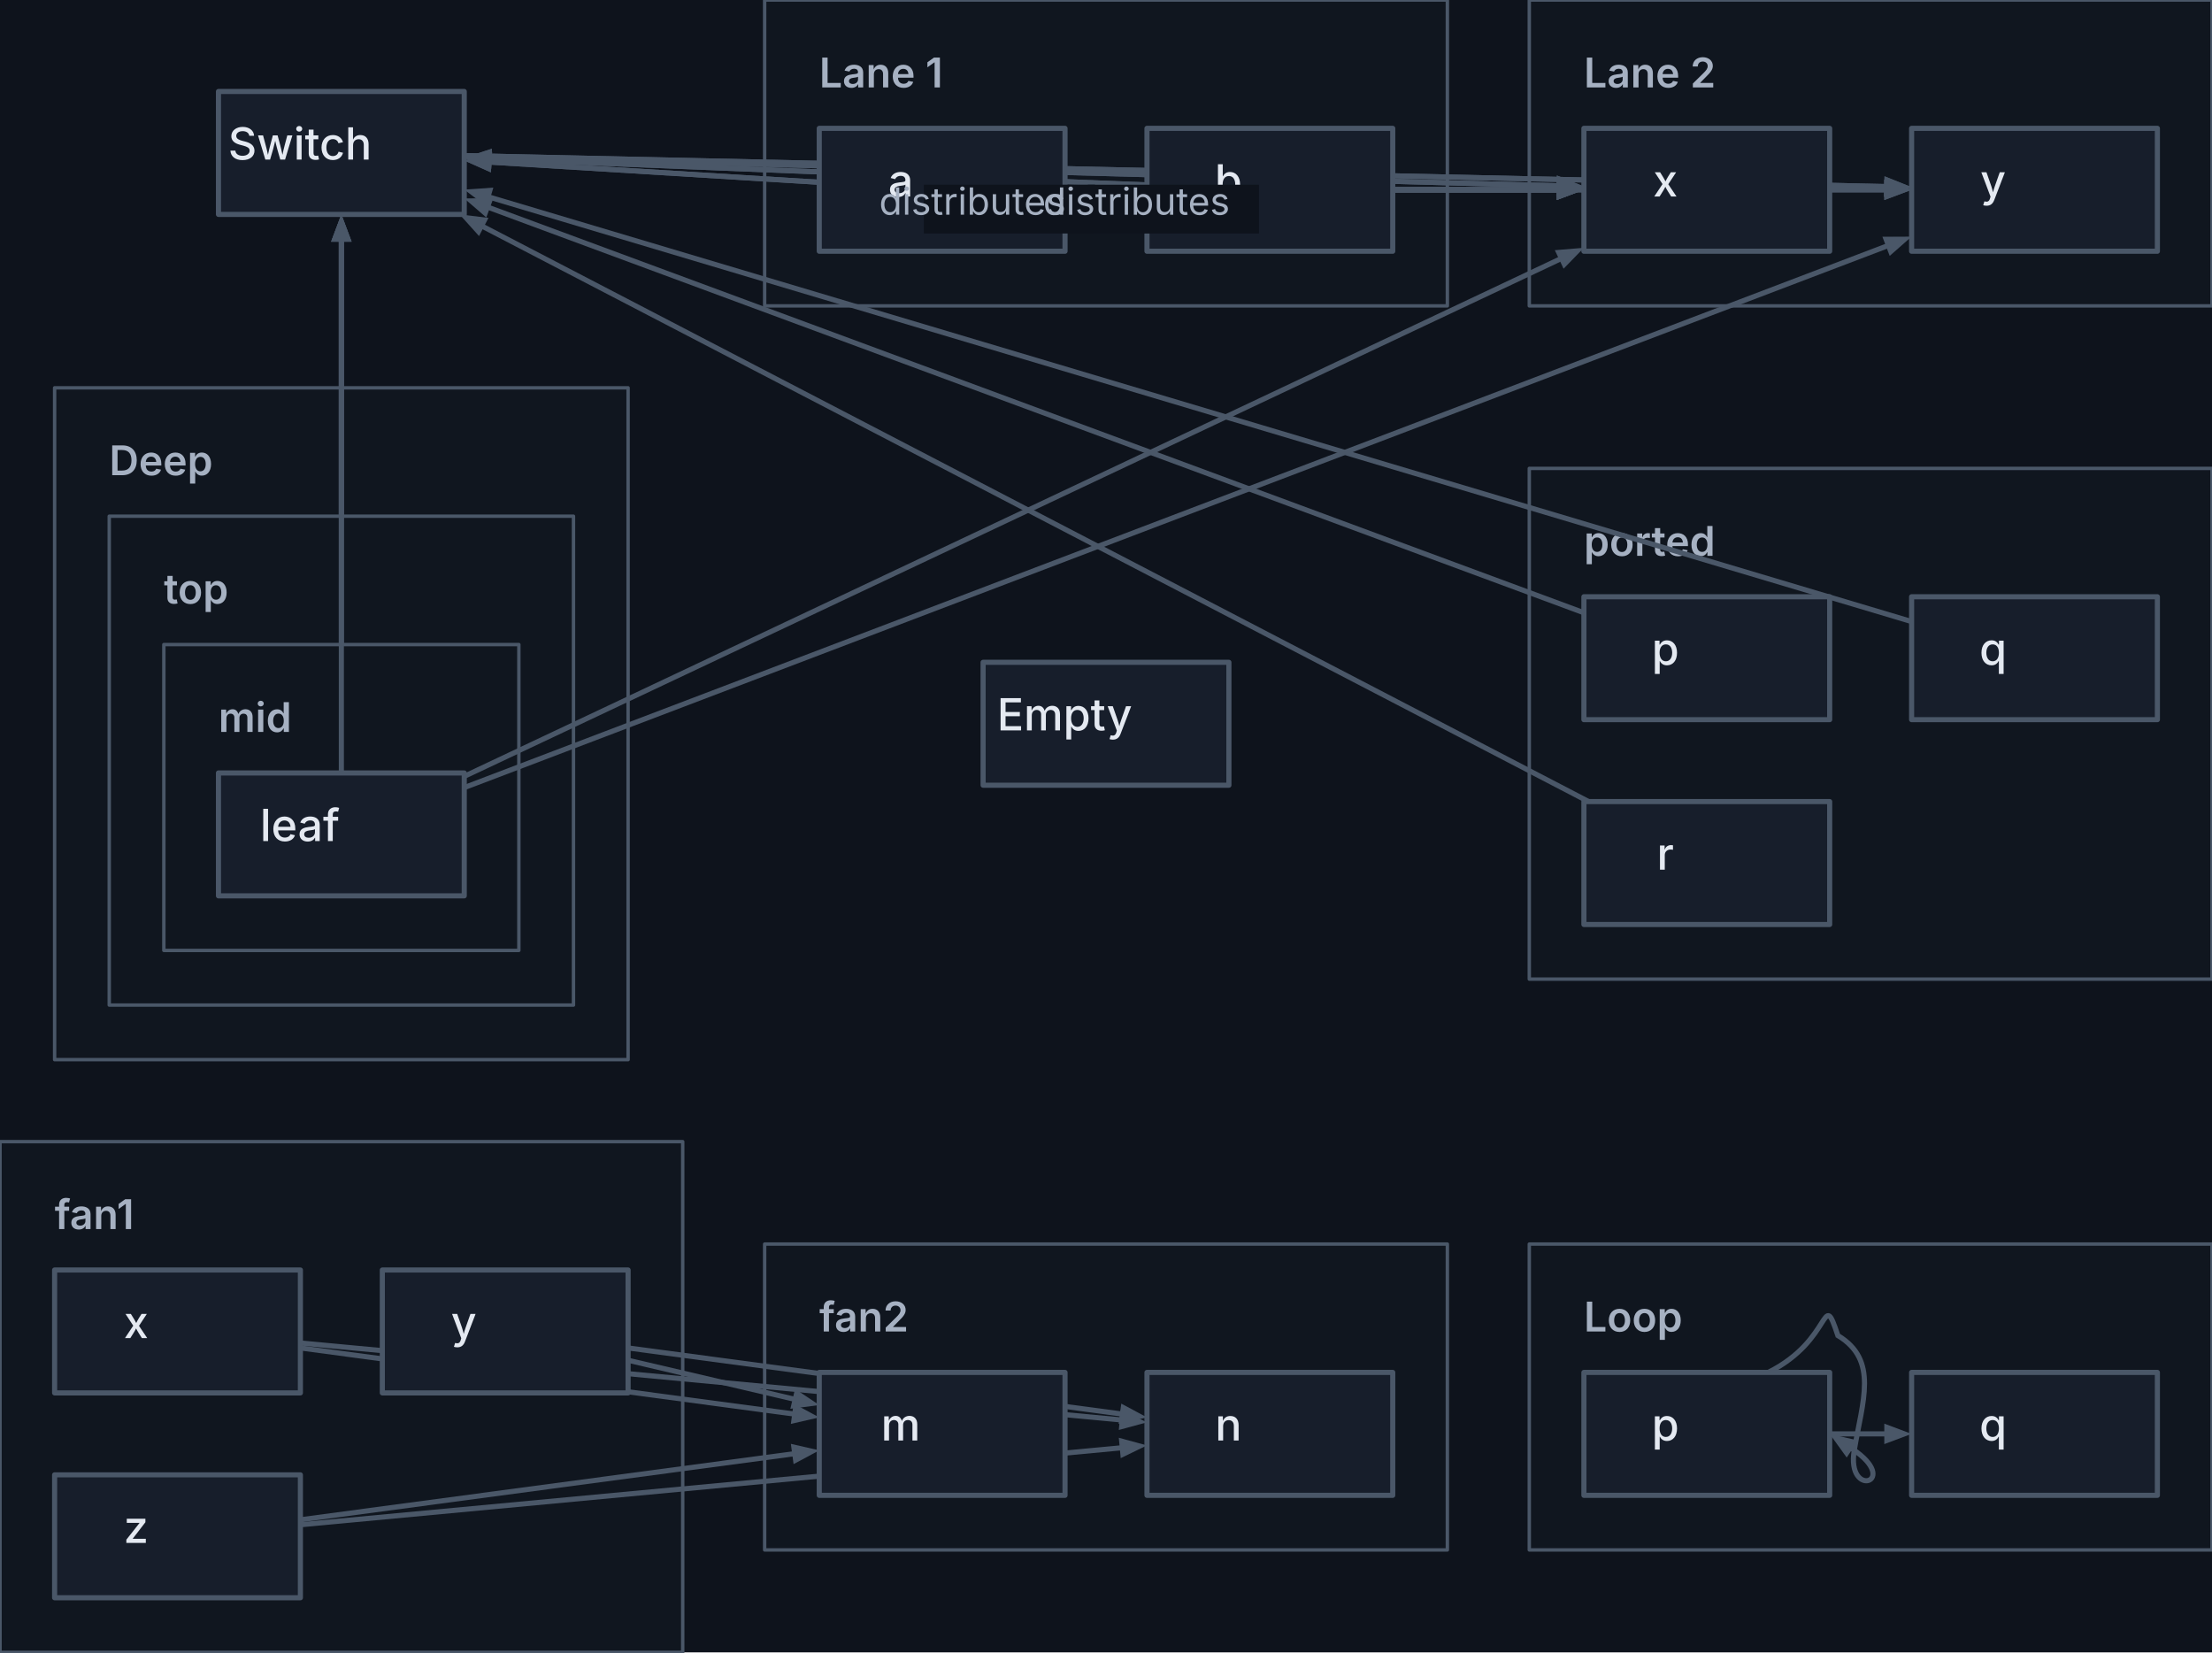
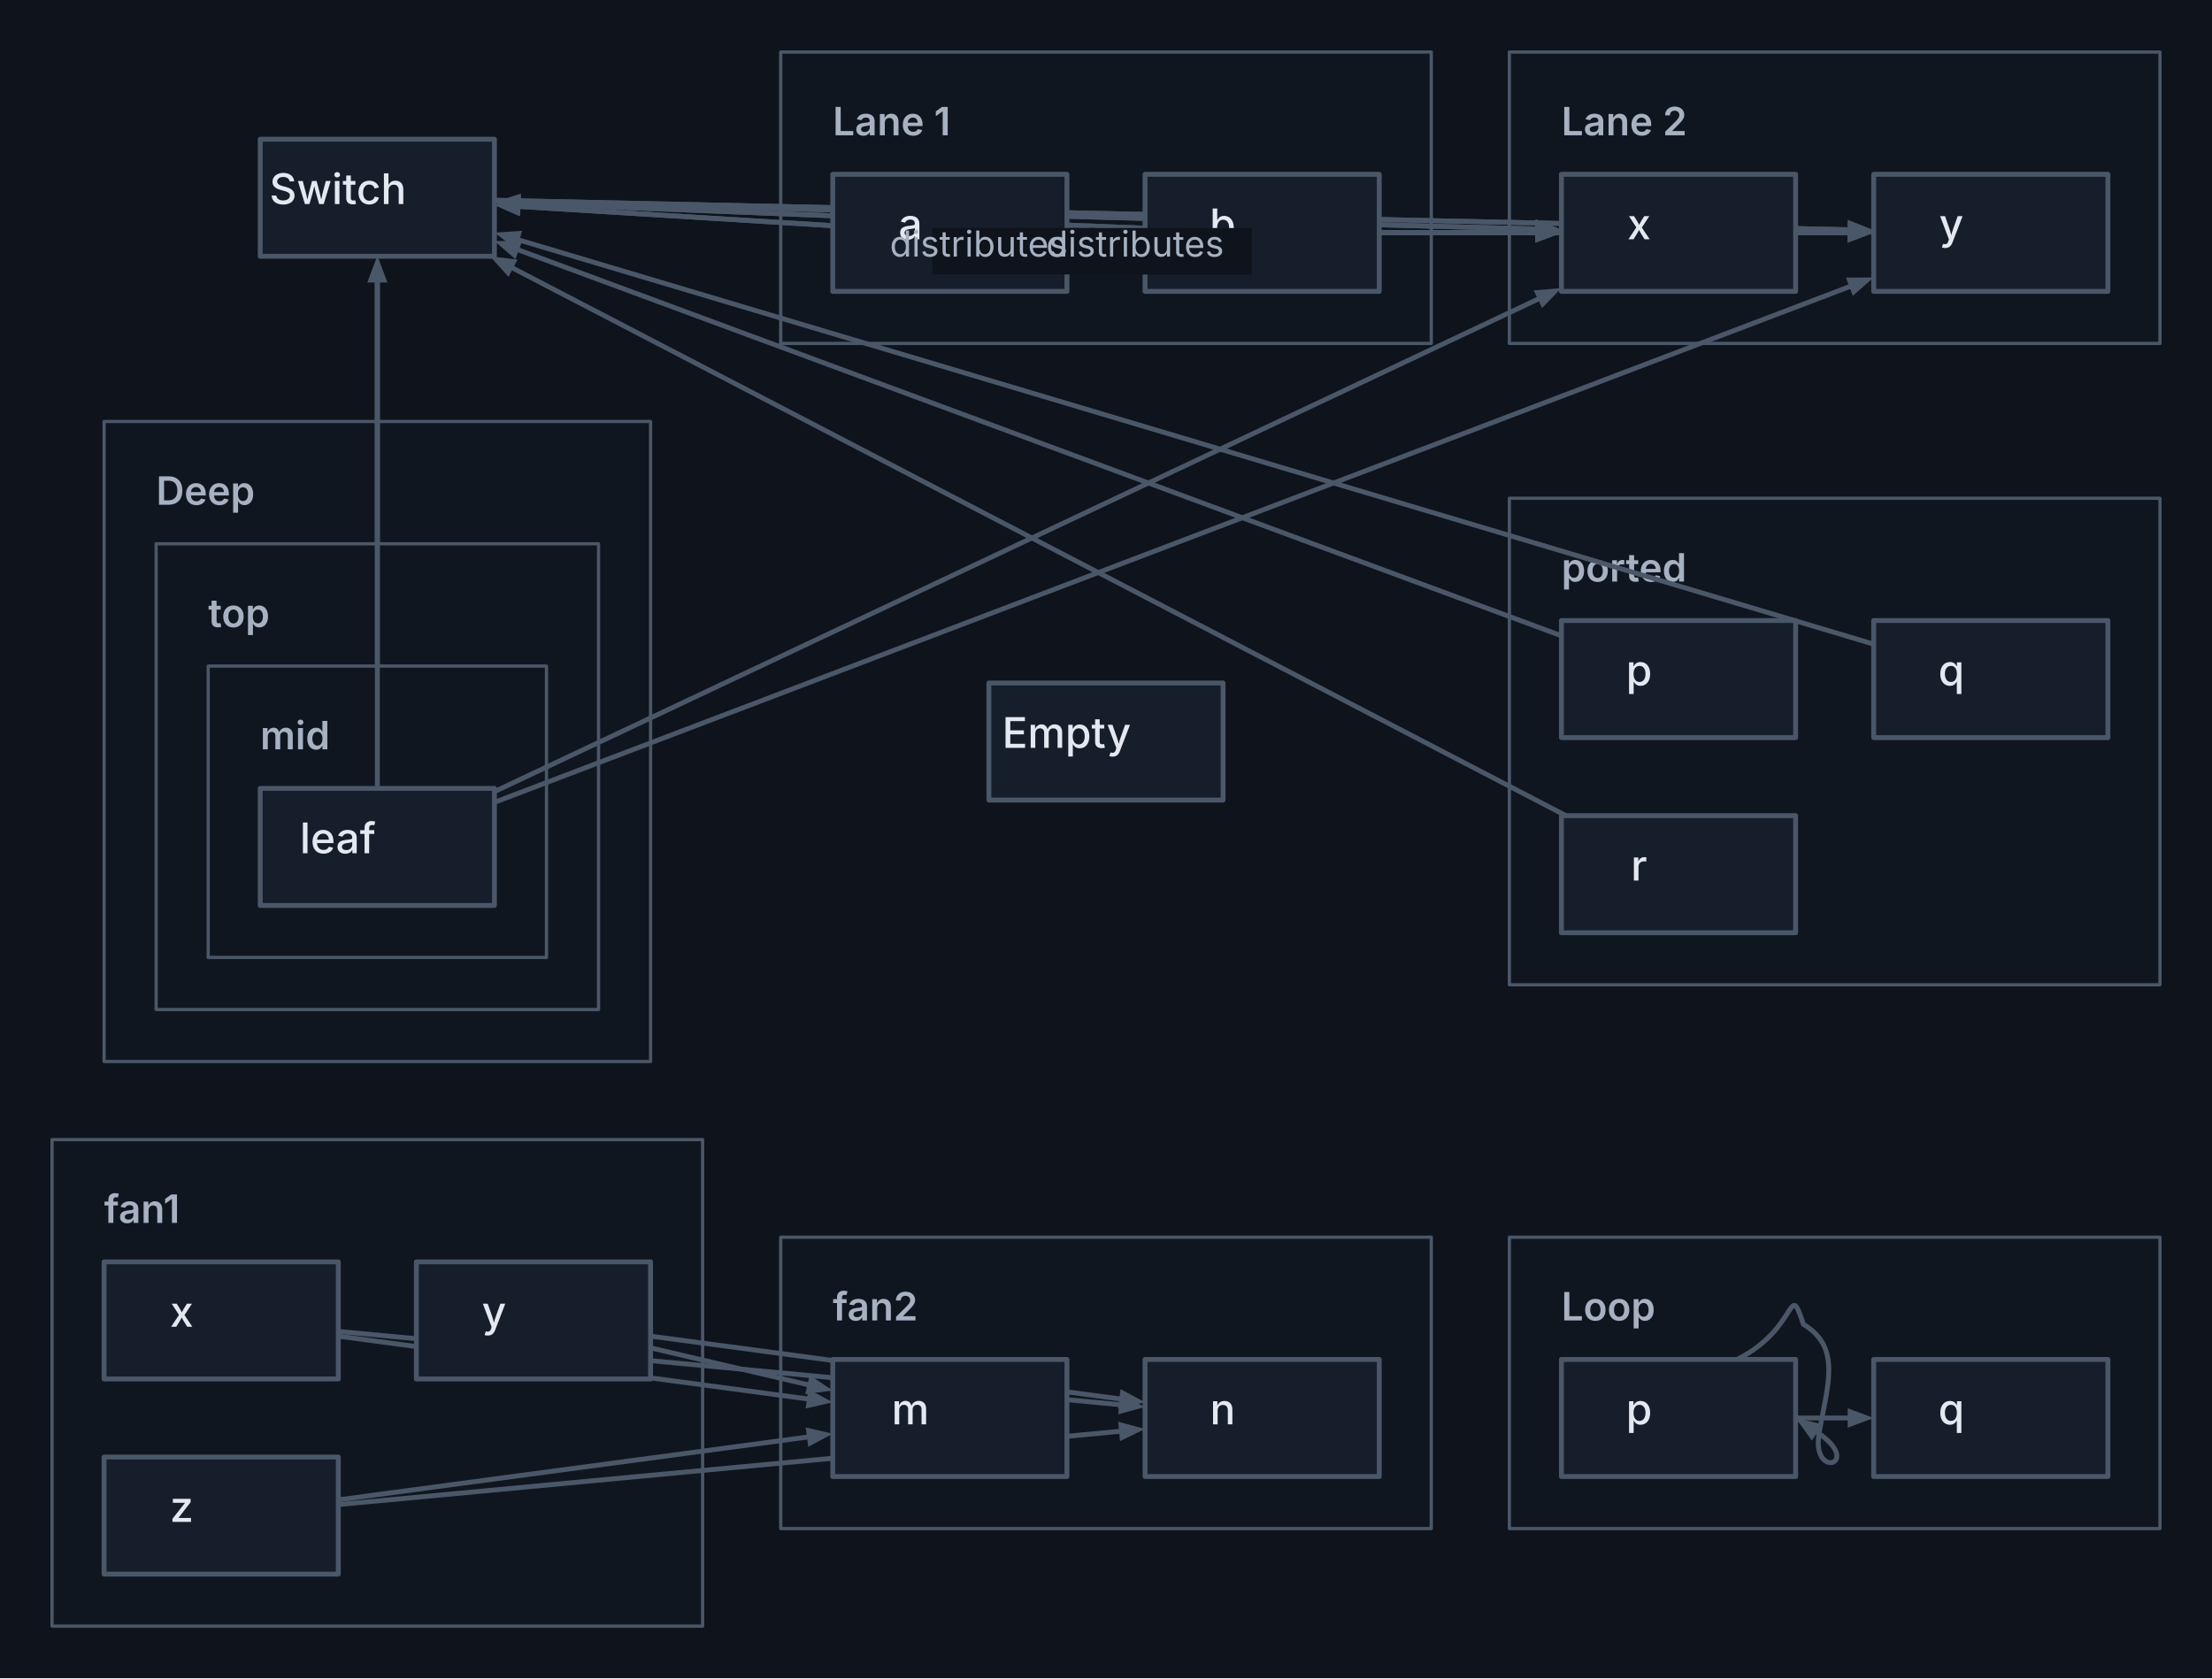
- <svg xmlns="http://www.w3.org/2000/svg" class="sgl" data-sgl="1.0" width="648" height="484" viewBox="0 0 648 484" role="img" aria-labelledby="sgl-t sgl-d">
+ <svg xmlns="http://www.w3.org/2000/svg" class="sgl" data-sgl="1.0" width="680" height="516" viewBox="0 0 680 516" role="img" aria-labelledby="sgl-t sgl-d">
  <style>.canvas{fill:#0E131C}
.c-shape,.n-shape{stroke-linejoin:round}
.e-path{fill:none;stroke-linecap:round}
.el-plate{stroke:none}
.n-port{stroke:none}
text{white-space:pre}
.g-8ab423a0{stroke-width:1.5px}
.g-93de2877{font-family:Inter, system-ui, -apple-system, 'Segoe UI', Roboto, sans-serif;font-size:12px;font-weight:600}
.g-b5aa7f71{stroke-width:1px}
.g-c4cad93e{font-family:Inter, system-ui, -apple-system, 'Segoe UI', Roboto, sans-serif;font-size:13px;font-weight:500}
.g-d7aeceec{font-family:Inter, system-ui, -apple-system, 'Segoe UI', Roboto, sans-serif;font-size:11px;font-weight:400}
.p-82c7018c3b8261a5{fill:#0E131C}
.s-07b2122305ab71d8{fill:#10161F;stroke:#4A5768}
.s-82c7018c3b8261a5{stroke:#4A5768}
.s-e3619467c1bd3034{fill:#171E2B;stroke:#4A5768}
.t-00160cd658b988ec{fill:#E4E9F1}
.t-2dc0a9feee718a82{fill:#A6B1C2}
.t-5864736e8f967195{fill:#A6B1C2}</style>
  <defs>
    <marker id="m-triangle-39720bfe" markerUnits="userSpaceOnUse" markerWidth="8" markerHeight="6" refX="0" refY="3" orient="auto">
      <path d="M0 0L8 3L0 6Z" fill="#4A5768" />
    </marker>
  </defs>
-   <rect class="canvas" x="0" y="0" width="648" height="484" aria-hidden="true" />
+   <rect class="canvas" x="0" y="0" width="680" height="516" aria-hidden="true" />
  <g class="L-containers">
    <g id="n-lane1" class="c" role="group" aria-label="Lane 1">
-       <path class="c-shape g-b5aa7f71 s-07b2122305ab71d8" d="M 224 0 h 200 v 89.594 h -200 Z" />
-       <text class="c-title g-93de2877 t-5864736e8f967195" x="240" y="25.6" text-anchor="start" xml:space="preserve" aria-hidden="true">
-         <tspan x="240" dy="0">Lane 1</tspan>
+       <path class="c-shape g-b5aa7f71 s-07b2122305ab71d8" d="M 240 16 h 200 v 89.594 h -200 Z" />
+       <text class="c-title g-93de2877 t-5864736e8f967195" x="256" y="41.6" text-anchor="start" xml:space="preserve" aria-hidden="true">
+         <tspan x="256" dy="0">Lane 1</tspan>
      </text>
    </g>
    <g id="n-lane2" class="c" role="group" aria-label="Lane 2">
-       <path class="c-shape g-b5aa7f71 s-07b2122305ab71d8" d="M 448 0 h 200 v 89.594 h -200 Z" />
-       <text class="c-title g-93de2877 t-5864736e8f967195" x="464" y="25.6" text-anchor="start" xml:space="preserve" aria-hidden="true">
-         <tspan x="464" dy="0">Lane 2</tspan>
+       <path class="c-shape g-b5aa7f71 s-07b2122305ab71d8" d="M 464 16 h 200 v 89.594 h -200 Z" />
+       <text class="c-title g-93de2877 t-5864736e8f967195" x="480" y="41.6" text-anchor="start" xml:space="preserve" aria-hidden="true">
+         <tspan x="480" dy="0">Lane 2</tspan>
      </text>
    </g>
    <g id="n-deep" class="c" role="group" aria-label="Deep">
-       <path class="c-shape g-b5aa7f71 s-07b2122305ab71d8" d="M 16 113.594 h 168 v 196.797 h -168 Z" />
-       <text class="c-title g-93de2877 t-5864736e8f967195" x="32" y="139.194" text-anchor="start" xml:space="preserve" aria-hidden="true">
-         <tspan x="32" dy="0">Deep</tspan>
+       <path class="c-shape g-b5aa7f71 s-07b2122305ab71d8" d="M 32 129.594 h 168 v 196.797 h -168 Z" />
+       <text class="c-title g-93de2877 t-5864736e8f967195" x="48" y="155.194" text-anchor="start" xml:space="preserve" aria-hidden="true">
+         <tspan x="48" dy="0">Deep</tspan>
      </text>
    </g>
    <g id="n-deep.top" class="c" role="group" aria-label="top">
-       <path class="c-shape g-b5aa7f71 s-07b2122305ab71d8" d="M 32 151.203 h 136 v 143.203 h -136 Z" />
-       <text class="c-title g-93de2877 t-5864736e8f967195" x="48" y="176.803" text-anchor="start" xml:space="preserve" aria-hidden="true">
-         <tspan x="48" dy="0">top</tspan>
+       <path class="c-shape g-b5aa7f71 s-07b2122305ab71d8" d="M 48 167.203 h 136 v 143.203 h -136 Z" />
+       <text class="c-title g-93de2877 t-5864736e8f967195" x="64" y="192.803" text-anchor="start" xml:space="preserve" aria-hidden="true">
+         <tspan x="64" dy="0">top</tspan>
      </text>
    </g>
    <g id="n-deep.top.mid" class="c" role="group" aria-label="mid">
-       <path class="c-shape g-b5aa7f71 s-07b2122305ab71d8" d="M 48 188.797 h 104 v 89.594 h -104 Z" />
-       <text class="c-title g-93de2877 t-5864736e8f967195" x="64" y="214.397" text-anchor="start" xml:space="preserve" aria-hidden="true">
-         <tspan x="64" dy="0">mid</tspan>
+       <path class="c-shape g-b5aa7f71 s-07b2122305ab71d8" d="M 64 204.797 h 104 v 89.594 h -104 Z" />
+       <text class="c-title g-93de2877 t-5864736e8f967195" x="80" y="230.397" text-anchor="start" xml:space="preserve" aria-hidden="true">
+         <tspan x="80" dy="0">mid</tspan>
      </text>
    </g>
    <g id="n-ported" class="c" role="group" aria-label="ported">
-       <path class="c-shape g-b5aa7f71 s-07b2122305ab71d8" d="M 448 137.203 h 200 v 149.594 h -200 Z" />
-       <text class="c-title g-93de2877 t-5864736e8f967195" x="464" y="162.803" text-anchor="start" xml:space="preserve" aria-hidden="true">
-         <tspan x="464" dy="0">ported</tspan>
+       <path class="c-shape g-b5aa7f71 s-07b2122305ab71d8" d="M 464 153.203 h 200 v 149.594 h -200 Z" />
+       <text class="c-title g-93de2877 t-5864736e8f967195" x="480" y="178.803" text-anchor="start" xml:space="preserve" aria-hidden="true">
+         <tspan x="480" dy="0">ported</tspan>
      </text>
    </g>
    <g id="n-fan1" class="c" role="group" aria-label="fan1">
-       <path class="c-shape g-b5aa7f71 s-07b2122305ab71d8" d="M 0 334.406 h 200 v 149.594 h -200 Z" />
-       <text class="c-title g-93de2877 t-5864736e8f967195" x="16" y="360.006" text-anchor="start" xml:space="preserve" aria-hidden="true">
-         <tspan x="16" dy="0">fan1</tspan>
+       <path class="c-shape g-b5aa7f71 s-07b2122305ab71d8" d="M 16 350.406 h 200 v 149.594 h -200 Z" />
+       <text class="c-title g-93de2877 t-5864736e8f967195" x="32" y="376.006" text-anchor="start" xml:space="preserve" aria-hidden="true">
+         <tspan x="32" dy="0">fan1</tspan>
      </text>
    </g>
    <g id="n-fan2" class="c" role="group" aria-label="fan2">
-       <path class="c-shape g-b5aa7f71 s-07b2122305ab71d8" d="M 224 364.406 h 200 v 89.594 h -200 Z" />
-       <text class="c-title g-93de2877 t-5864736e8f967195" x="240" y="390.006" text-anchor="start" xml:space="preserve" aria-hidden="true">
-         <tspan x="240" dy="0">fan2</tspan>
+       <path class="c-shape g-b5aa7f71 s-07b2122305ab71d8" d="M 240 380.406 h 200 v 89.594 h -200 Z" />
+       <text class="c-title g-93de2877 t-5864736e8f967195" x="256" y="406.006" text-anchor="start" xml:space="preserve" aria-hidden="true">
+         <tspan x="256" dy="0">fan2</tspan>
      </text>
    </g>
    <g id="n-loop" class="c" role="group" aria-label="Loop">
-       <path class="c-shape g-b5aa7f71 s-07b2122305ab71d8" d="M 448 364.406 h 200 v 89.594 h -200 Z" />
-       <text class="c-title g-93de2877 t-5864736e8f967195" x="464" y="390.006" text-anchor="start" xml:space="preserve" aria-hidden="true">
-         <tspan x="464" dy="0">Loop</tspan>
+       <path class="c-shape g-b5aa7f71 s-07b2122305ab71d8" d="M 464 380.406 h 200 v 89.594 h -200 Z" />
+       <text class="c-title g-93de2877 t-5864736e8f967195" x="480" y="406.006" text-anchor="start" xml:space="preserve" aria-hidden="true">
+         <tspan x="480" dy="0">Loop</tspan>
      </text>
    </g>
  </g>
  <g class="L-edges">
    <g id="e-ff900463d968ca37" class="e" role="graphics-symbol" aria-label="lane1.a to switch">
-       <path class="e-path g-8ab423a0 s-82c7018c3b8261a5" d="M240 53.391L143.984 47.5" marker-end="url(#m-triangle-39720bfe)" />
+       <path class="e-path g-8ab423a0 s-82c7018c3b8261a5" d="M256 69.391L159.984 63.5" marker-end="url(#m-triangle-39720bfe)" />
    </g>
    <g id="e-d3358a2d16b3995c" class="e" role="graphics-symbol" aria-label="lane1.b to switch">
-       <path class="e-path g-8ab423a0 s-82c7018c3b8261a5" d="M336 54.172L144 46.547" marker-end="url(#m-triangle-39720bfe)" />
+       <path class="e-path g-8ab423a0 s-82c7018c3b8261a5" d="M352 70.172L160 62.547" marker-end="url(#m-triangle-39720bfe)" />
    </g>
    <g id="e-b5efc0f08f87e759" class="e" role="graphics-symbol" aria-label="switch to lane2.x: distributes">
-       <path class="e-path g-8ab423a0 s-82c7018c3b8261a5" d="M136 45.766L456 54.406" marker-end="url(#m-triangle-39720bfe)" />
+       <path class="e-path g-8ab423a0 s-82c7018c3b8261a5" d="M152 61.766L472 70.406" marker-end="url(#m-triangle-39720bfe)" />
    </g>
    <g id="e-5fba0ae8f4476ca8" class="e" role="graphics-symbol" aria-label="switch to lane2.y: distributes">
-       <path class="e-path g-8ab423a0 s-82c7018c3b8261a5" d="M136 45.578L552 54.641" marker-end="url(#m-triangle-39720bfe)" />
+       <path class="e-path g-8ab423a0 s-82c7018c3b8261a5" d="M152 61.578L568 70.641" marker-end="url(#m-triangle-39720bfe)" />
    </g>
    <g id="e-d7b74e4b5cf0aaec" class="e" role="graphics-symbol" aria-label="deep.top to switch">
-       <path class="e-path g-8ab423a0 s-82c7018c3b8261a5" d="M100 151.203L100 70.797" marker-end="url(#m-triangle-39720bfe)" />
+       <path class="e-path g-8ab423a0 s-82c7018c3b8261a5" d="M116 167.203L116 86.797" marker-end="url(#m-triangle-39720bfe)" />
    </g>
    <g id="e-2b9f2c1f6112c220" class="e" role="graphics-symbol" aria-label="deep.top.mid to switch">
-       <path class="e-path g-8ab423a0 s-82c7018c3b8261a5" d="M100 188.797L100 70.797" marker-end="url(#m-triangle-39720bfe)" />
+       <path class="e-path g-8ab423a0 s-82c7018c3b8261a5" d="M116 204.797L116 86.797" marker-end="url(#m-triangle-39720bfe)" />
    </g>
    <g id="e-765c54cc60f40bda" class="e" role="graphics-symbol" aria-label="deep.top.mid.leaf to switch">
-       <path class="e-path g-8ab423a0 s-82c7018c3b8261a5" d="M100 226.406L100 70.797" marker-end="url(#m-triangle-39720bfe)" />
+       <path class="e-path g-8ab423a0 s-82c7018c3b8261a5" d="M116 242.406L116 86.797" marker-end="url(#m-triangle-39720bfe)" />
    </g>
    <g id="e-a9604a5f6c3e982b" class="e" role="graphics-symbol" aria-label="lane1.a to lane2.x">
-       <path class="e-path g-8ab423a0 s-82c7018c3b8261a5" d="M312 55.594L456 55.594" marker-end="url(#m-triangle-39720bfe)" />
+       <path class="e-path g-8ab423a0 s-82c7018c3b8261a5" d="M328 71.594L472 71.594" marker-end="url(#m-triangle-39720bfe)" />
    </g>
    <g id="e-28cb545696fd993a" class="e" role="graphics-symbol" aria-label="lane1.a to lane2.y">
-       <path class="e-path g-8ab423a0 s-82c7018c3b8261a5" d="M312 55.594L552 55.594" marker-end="url(#m-triangle-39720bfe)" />
+       <path class="e-path g-8ab423a0 s-82c7018c3b8261a5" d="M328 71.594L568 71.594" marker-end="url(#m-triangle-39720bfe)" />
    </g>
    <g id="e-4f6516d10b3c496e" class="e" role="graphics-symbol" aria-label="lane1.b to lane2.x">
-       <path class="e-path g-8ab423a0 s-82c7018c3b8261a5" d="M408 55.594L456 55.594" marker-end="url(#m-triangle-39720bfe)" />
+       <path class="e-path g-8ab423a0 s-82c7018c3b8261a5" d="M424 71.594L472 71.594" marker-end="url(#m-triangle-39720bfe)" />
    </g>
    <g id="e-d0d38cd9e136129f" class="e" role="graphics-symbol" aria-label="lane1.b to lane2.y">
-       <path class="e-path g-8ab423a0 s-82c7018c3b8261a5" d="M408 55.594L552 55.594" marker-end="url(#m-triangle-39720bfe)" />
+       <path class="e-path g-8ab423a0 s-82c7018c3b8261a5" d="M424 71.594L568 71.594" marker-end="url(#m-triangle-39720bfe)" />
    </g>
    <g id="e-6269016d693faabd" class="e" role="graphics-symbol" aria-label="ported.p to switch">
-       <path class="e-path g-8ab423a0 s-82c7018c3b8261a5" d="M464 179.484L143.5 60.891" marker-end="url(#m-triangle-39720bfe)" />
+       <path class="e-path g-8ab423a0 s-82c7018c3b8261a5" d="M480 195.484L159.5 76.891" marker-end="url(#m-triangle-39720bfe)" />
    </g>
    <g id="e-5eed803bce1204d2" class="e" role="graphics-symbol" aria-label="ported.q to switch">
-       <path class="e-path g-8ab423a0 s-82c7018c3b8261a5" d="M560 182.063L143.672 57.828" marker-end="url(#m-triangle-39720bfe)" />
+       <path class="e-path g-8ab423a0 s-82c7018c3b8261a5" d="M576 198.063L159.672 73.828" marker-end="url(#m-triangle-39720bfe)" />
    </g>
    <g id="e-43a5a8c7b1979b1b" class="e" role="graphics-symbol" aria-label="ported.r to switch">
-       <path class="e-path g-8ab423a0 s-82c7018c3b8261a5" d="M465.391 234.797L141.719 66.484" marker-end="url(#m-triangle-39720bfe)" />
+       <path class="e-path g-8ab423a0 s-82c7018c3b8261a5" d="M481.391 250.797L157.719 82.484" marker-end="url(#m-triangle-39720bfe)" />
    </g>
    <g id="e-ccce3ce86d957f9b" class="e" role="graphics-symbol" aria-label="fan1.x to fan2.m">
-       <path class="e-path g-8ab423a0 s-82c7018c3b8261a5" d="M88 394.828L232.078 414.109" marker-end="url(#m-triangle-39720bfe)" />
+       <path class="e-path g-8ab423a0 s-82c7018c3b8261a5" d="M104 410.828L248.078 430.109" marker-end="url(#m-triangle-39720bfe)" />
    </g>
    <g id="e-4e3c32f1438e6f4c" class="e" role="graphics-symbol" aria-label="fan1.x to fan2.n">
-       <path class="e-path g-8ab423a0 s-82c7018c3b8261a5" d="M88 393.375L328.031 415.875" marker-end="url(#m-triangle-39720bfe)" />
+       <path class="e-path g-8ab423a0 s-82c7018c3b8261a5" d="M104 409.375L344.031 431.875" marker-end="url(#m-triangle-39720bfe)" />
    </g>
    <g id="e-433bce2ccc1f582c" class="e" role="graphics-symbol" aria-label="fan1.y to fan2.m">
-       <path class="e-path g-8ab423a0 s-82c7018c3b8261a5" d="M184 398.438L232.219 409.734" marker-end="url(#m-triangle-39720bfe)" />
+       <path class="e-path g-8ab423a0 s-82c7018c3b8261a5" d="M200 414.438L248.219 425.734" marker-end="url(#m-triangle-39720bfe)" />
    </g>
    <g id="e-c1cd5823f6258efb" class="e" role="graphics-symbol" aria-label="fan1.y to fan2.n">
-       <path class="e-path g-8ab423a0 s-82c7018c3b8261a5" d="M184 394.828L328.078 414.109" marker-end="url(#m-triangle-39720bfe)" />
+       <path class="e-path g-8ab423a0 s-82c7018c3b8261a5" d="M200 410.828L344.078 430.109" marker-end="url(#m-triangle-39720bfe)" />
    </g>
    <g id="e-bcdf7fa82d2e5eb5" class="e" role="graphics-symbol" aria-label="fan1.z to fan2.m">
-       <path class="e-path g-8ab423a0 s-82c7018c3b8261a5" d="M88 445.172L232.078 425.891" marker-end="url(#m-triangle-39720bfe)" />
+       <path class="e-path g-8ab423a0 s-82c7018c3b8261a5" d="M104 461.172L248.078 441.891" marker-end="url(#m-triangle-39720bfe)" />
    </g>
    <g id="e-62f33d8ee5415102" class="e" role="graphics-symbol" aria-label="fan1.z to fan2.n">
-       <path class="e-path g-8ab423a0 s-82c7018c3b8261a5" d="M88 446.625L328.031 424.125" marker-end="url(#m-triangle-39720bfe)" />
+       <path class="e-path g-8ab423a0 s-82c7018c3b8261a5" d="M104 462.625L344.031 440.125" marker-end="url(#m-triangle-39720bfe)" />
    </g>
    <g id="e-ff900363d968c884" class="e" role="graphics-symbol" aria-label="lane1.a to switch">
-       <path class="e-path g-8ab423a0 s-82c7018c3b8261a5" d="M240 53.391L143.984 47.5" marker-end="url(#m-triangle-39720bfe)" />
+       <path class="e-path g-8ab423a0 s-82c7018c3b8261a5" d="M256 69.391L159.984 63.5" marker-end="url(#m-triangle-39720bfe)" />
    </g>
    <g id="e-d3358b2d16b39b0f" class="e" role="graphics-symbol" aria-label="lane1.b to switch">
-       <path class="e-path g-8ab423a0 s-82c7018c3b8261a5" d="M336 54.172L144 46.547" marker-end="url(#m-triangle-39720bfe)" />
+       <path class="e-path g-8ab423a0 s-82c7018c3b8261a5" d="M352 70.172L160 62.547" marker-end="url(#m-triangle-39720bfe)" />
    </g>
    <g id="e-b5efbff08f87e5a6" class="e" role="graphics-symbol" aria-label="switch to lane2.x">
-       <path class="e-path g-8ab423a0 s-82c7018c3b8261a5" d="M136 45.766L456 54.406" marker-end="url(#m-triangle-39720bfe)" />
+       <path class="e-path g-8ab423a0 s-82c7018c3b8261a5" d="M152 61.766L472 70.406" marker-end="url(#m-triangle-39720bfe)" />
    </g>
    <g id="e-5fba0be8f4476e5b" class="e" role="graphics-symbol" aria-label="switch to lane2.y">
-       <path class="e-path g-8ab423a0 s-82c7018c3b8261a5" d="M136 45.578L552 54.641" marker-end="url(#m-triangle-39720bfe)" />
+       <path class="e-path g-8ab423a0 s-82c7018c3b8261a5" d="M152 61.578L568 70.641" marker-end="url(#m-triangle-39720bfe)" />
    </g>
    <g id="e-43347c453477f129" class="e" role="graphics-symbol" aria-label="loop.p to loop.p">
-       <path class="e-path g-8ab423a0 s-82c7018c3b8261a5" d="M518 402C537.203 392.406 533.594 376.797 538.406 391.203C550.406 398.406 545.594 410.406 543.203 424.797C540.797 439.203 557.063 434.031 542.656 424.438" marker-end="url(#m-triangle-39720bfe)" />
+       <path class="e-path g-8ab423a0 s-82c7018c3b8261a5" d="M534 418C553.203 408.406 549.594 392.797 554.406 407.203C566.406 414.406 561.594 426.406 559.203 440.797C556.797 455.203 573.063 450.031 558.656 440.438" marker-end="url(#m-triangle-39720bfe)" />
    </g>
    <g id="e-c1c6063c5e7e27f8" class="e" role="graphics-symbol" aria-label="loop.p to loop.q">
-       <path class="e-path g-8ab423a0 s-82c7018c3b8261a5" d="M536 420L552 420" marker-end="url(#m-triangle-39720bfe)" />
+       <path class="e-path g-8ab423a0 s-82c7018c3b8261a5" d="M552 436L568 436" marker-end="url(#m-triangle-39720bfe)" />
    </g>
    <g id="e-a960495f6c3e9678" class="e" role="graphics-symbol" aria-label="lane1.a to lane2.x">
-       <path class="e-path g-8ab423a0 s-82c7018c3b8261a5" d="M312 55.594L456 55.594" marker-end="url(#m-triangle-39720bfe)" />
+       <path class="e-path g-8ab423a0 s-82c7018c3b8261a5" d="M328 71.594L472 71.594" marker-end="url(#m-triangle-39720bfe)" />
    </g>
    <g id="e-4f6517d10b3c4b21" class="e" role="graphics-symbol" aria-label="lane1.b to lane2.x">
-       <path class="e-path g-8ab423a0 s-82c7018c3b8261a5" d="M408 55.594L456 55.594" marker-end="url(#m-triangle-39720bfe)" />
+       <path class="e-path g-8ab423a0 s-82c7018c3b8261a5" d="M424 71.594L472 71.594" marker-end="url(#m-triangle-39720bfe)" />
    </g>
    <g id="e-fe0cf32b38145d20" class="e" role="graphics-symbol" aria-label="deep.top.mid.leaf to lane2.x">
-       <path class="e-path g-8ab423a0 s-82c7018c3b8261a5" d="M136 227.406L456.766 76" marker-end="url(#m-triangle-39720bfe)" />
+       <path class="e-path g-8ab423a0 s-82c7018c3b8261a5" d="M152 243.406L472.766 92" marker-end="url(#m-triangle-39720bfe)" />
    </g>
    <g id="e-551c4932d40dd871" class="e" role="graphics-symbol" aria-label="deep.top.mid.leaf to lane2.y">
-       <path class="e-path g-8ab423a0 s-82c7018c3b8261a5" d="M136 230.703L552.516 72.156" marker-end="url(#m-triangle-39720bfe)" />
+       <path class="e-path g-8ab423a0 s-82c7018c3b8261a5" d="M152 246.703L568.516 88.156" marker-end="url(#m-triangle-39720bfe)" />
    </g>
  </g>
  <g class="L-nodes">
    <g id="n-switch" class="n sh-rect" role="group" aria-label="Switch">
-       <path class="n-shape g-8ab423a0 s-e3619467c1bd3034" d="M 64 26.797 h 72 v 36 h -72 Z" />
-       <text class="n-title g-c4cad93e t-00160cd658b988ec" x="100" y="46.747" text-anchor="middle" xml:space="preserve" aria-hidden="true">
-         <tspan x="100" dy="0">Switch</tspan>
+       <path class="n-shape g-8ab423a0 s-e3619467c1bd3034" d="M 80 42.797 h 72 v 36 h -72 Z" />
+       <text class="n-title g-c4cad93e t-00160cd658b988ec" x="116" y="62.747" text-anchor="middle" xml:space="preserve" aria-hidden="true">
+         <tspan x="116" dy="0">Switch</tspan>
      </text>
    </g>
    <g id="n-lane1.a" class="n sh-rect" role="group" aria-label="a">
-       <path class="n-shape g-8ab423a0 s-e3619467c1bd3034" d="M 240 37.594 h 72 v 36 h -72 Z" />
-       <text class="n-title g-c4cad93e t-00160cd658b988ec" x="276.008" y="57.559" text-anchor="middle" xml:space="preserve" aria-hidden="true">
-         <tspan x="276.008" dy="0">a</tspan>
+       <path class="n-shape g-8ab423a0 s-e3619467c1bd3034" d="M 256 53.594 h 72 v 36 h -72 Z" />
+       <text class="n-title g-c4cad93e t-00160cd658b988ec" x="292.008" y="73.559" text-anchor="middle" xml:space="preserve" aria-hidden="true">
+         <tspan x="292.008" dy="0">a</tspan>
      </text>
    </g>
    <g id="n-lane1.b" class="n sh-rect" role="group" aria-label="b">
-       <path class="n-shape g-8ab423a0 s-e3619467c1bd3034" d="M 336 37.594 h 72 v 36 h -72 Z" />
-       <text class="n-title g-c4cad93e t-00160cd658b988ec" x="372.008" y="57.559" text-anchor="middle" xml:space="preserve" aria-hidden="true">
-         <tspan x="372.008" dy="0">b</tspan>
+       <path class="n-shape g-8ab423a0 s-e3619467c1bd3034" d="M 352 53.594 h 72 v 36 h -72 Z" />
+       <text class="n-title g-c4cad93e t-00160cd658b988ec" x="388.008" y="73.559" text-anchor="middle" xml:space="preserve" aria-hidden="true">
+         <tspan x="388.008" dy="0">b</tspan>
      </text>
    </g>
    <g id="n-lane2.x" class="n sh-rect" role="group" aria-label="x">
-       <path class="n-shape g-8ab423a0 s-e3619467c1bd3034" d="M 464 37.594 h 72 v 36 h -72 Z" />
-       <text class="n-title g-c4cad93e t-00160cd658b988ec" x="500" y="57.559" text-anchor="middle" xml:space="preserve" aria-hidden="true">
-         <tspan x="500" dy="0">x</tspan>
+       <path class="n-shape g-8ab423a0 s-e3619467c1bd3034" d="M 480 53.594 h 72 v 36 h -72 Z" />
+       <text class="n-title g-c4cad93e t-00160cd658b988ec" x="516" y="73.559" text-anchor="middle" xml:space="preserve" aria-hidden="true">
+         <tspan x="516" dy="0">x</tspan>
      </text>
    </g>
    <g id="n-lane2.y" class="n sh-rect" role="group" aria-label="y">
-       <path class="n-shape g-8ab423a0 s-e3619467c1bd3034" d="M 560 37.594 h 72 v 36 h -72 Z" />
-       <text class="n-title g-c4cad93e t-00160cd658b988ec" x="596" y="57.559" text-anchor="middle" xml:space="preserve" aria-hidden="true">
-         <tspan x="596" dy="0">y</tspan>
+       <path class="n-shape g-8ab423a0 s-e3619467c1bd3034" d="M 576 53.594 h 72 v 36 h -72 Z" />
+       <text class="n-title g-c4cad93e t-00160cd658b988ec" x="612" y="73.559" text-anchor="middle" xml:space="preserve" aria-hidden="true">
+         <tspan x="612" dy="0">y</tspan>
      </text>
    </g>
    <g id="n-deep.top.mid.leaf" class="n sh-rect" role="group" aria-label="leaf">
-       <path class="n-shape g-8ab423a0 s-e3619467c1bd3034" d="M 64 226.406 h 72 v 36 h -72 Z" />
-       <text class="n-title g-c4cad93e t-00160cd658b988ec" x="99.992" y="246.356" text-anchor="middle" xml:space="preserve" aria-hidden="true">
-         <tspan x="99.992" dy="0">leaf</tspan>
+       <path class="n-shape g-8ab423a0 s-e3619467c1bd3034" d="M 80 242.406 h 72 v 36 h -72 Z" />
+       <text class="n-title g-c4cad93e t-00160cd658b988ec" x="115.992" y="262.356" text-anchor="middle" xml:space="preserve" aria-hidden="true">
+         <tspan x="115.992" dy="0">leaf</tspan>
      </text>
    </g>
    <g id="n-empty" class="n sh-rect" role="group" aria-label="Empty">
-       <path class="n-shape g-8ab423a0 s-e3619467c1bd3034" d="M 288 194 h 72 v 36 h -72 Z" />
-       <text class="n-title g-c4cad93e t-00160cd658b988ec" x="324" y="213.95" text-anchor="middle" xml:space="preserve" aria-hidden="true">
-         <tspan x="324" dy="0">Empty</tspan>
+       <path class="n-shape g-8ab423a0 s-e3619467c1bd3034" d="M 304 210 h 72 v 36 h -72 Z" />
+       <text class="n-title g-c4cad93e t-00160cd658b988ec" x="340" y="229.95" text-anchor="middle" xml:space="preserve" aria-hidden="true">
+         <tspan x="340" dy="0">Empty</tspan>
      </text>
    </g>
    <g id="n-ported.p" class="n sh-rect" role="group" aria-label="p">
-       <path class="n-shape g-8ab423a0 s-e3619467c1bd3034" d="M 464 174.797 h 72 v 36 h -72 Z" />
-       <text class="n-title g-c4cad93e t-00160cd658b988ec" x="500.008" y="194.747" text-anchor="middle" xml:space="preserve" aria-hidden="true">
-         <tspan x="500.008" dy="0">p</tspan>
+       <path class="n-shape g-8ab423a0 s-e3619467c1bd3034" d="M 480 190.797 h 72 v 36 h -72 Z" />
+       <text class="n-title g-c4cad93e t-00160cd658b988ec" x="516.008" y="210.747" text-anchor="middle" xml:space="preserve" aria-hidden="true">
+         <tspan x="516.008" dy="0">p</tspan>
      </text>
    </g>
    <g id="n-ported.q" class="n sh-rect" role="group" aria-label="q">
-       <path class="n-shape g-8ab423a0 s-e3619467c1bd3034" d="M 560 174.797 h 72 v 36 h -72 Z" />
-       <text class="n-title g-c4cad93e t-00160cd658b988ec" x="596.008" y="194.747" text-anchor="middle" xml:space="preserve" aria-hidden="true">
-         <tspan x="596.008" dy="0">q</tspan>
+       <path class="n-shape g-8ab423a0 s-e3619467c1bd3034" d="M 576 190.797 h 72 v 36 h -72 Z" />
+       <text class="n-title g-c4cad93e t-00160cd658b988ec" x="612.008" y="210.747" text-anchor="middle" xml:space="preserve" aria-hidden="true">
+         <tspan x="612.008" dy="0">q</tspan>
      </text>
    </g>
    <g id="n-ported.r" class="n sh-rect" role="group" aria-label="r">
-       <path class="n-shape g-8ab423a0 s-e3619467c1bd3034" d="M 464 234.797 h 72 v 36 h -72 Z" />
-       <text class="n-title g-c4cad93e t-00160cd658b988ec" x="499.992" y="254.747" text-anchor="middle" xml:space="preserve" aria-hidden="true">
-         <tspan x="499.992" dy="0">r</tspan>
+       <path class="n-shape g-8ab423a0 s-e3619467c1bd3034" d="M 480 250.797 h 72 v 36 h -72 Z" />
+       <text class="n-title g-c4cad93e t-00160cd658b988ec" x="515.992" y="270.747" text-anchor="middle" xml:space="preserve" aria-hidden="true">
+         <tspan x="515.992" dy="0">r</tspan>
      </text>
    </g>
    <g id="n-fan1.x" class="n sh-rect" role="group" aria-label="x">
-       <path class="n-shape g-8ab423a0 s-e3619467c1bd3034" d="M 16 372 h 72 v 36 h -72 Z" />
-       <text class="n-title g-c4cad93e t-00160cd658b988ec" x="52" y="391.95" text-anchor="middle" xml:space="preserve" aria-hidden="true">
-         <tspan x="52" dy="0">x</tspan>
+       <path class="n-shape g-8ab423a0 s-e3619467c1bd3034" d="M 32 388 h 72 v 36 h -72 Z" />
+       <text class="n-title g-c4cad93e t-00160cd658b988ec" x="68" y="407.95" text-anchor="middle" xml:space="preserve" aria-hidden="true">
+         <tspan x="68" dy="0">x</tspan>
      </text>
    </g>
    <g id="n-fan1.y" class="n sh-rect" role="group" aria-label="y">
-       <path class="n-shape g-8ab423a0 s-e3619467c1bd3034" d="M 112 372 h 72 v 36 h -72 Z" />
-       <text class="n-title g-c4cad93e t-00160cd658b988ec" x="148" y="391.95" text-anchor="middle" xml:space="preserve" aria-hidden="true">
-         <tspan x="148" dy="0">y</tspan>
+       <path class="n-shape g-8ab423a0 s-e3619467c1bd3034" d="M 128 388 h 72 v 36 h -72 Z" />
+       <text class="n-title g-c4cad93e t-00160cd658b988ec" x="164" y="407.95" text-anchor="middle" xml:space="preserve" aria-hidden="true">
+         <tspan x="164" dy="0">y</tspan>
      </text>
    </g>
    <g id="n-fan1.z" class="n sh-rect" role="group" aria-label="z">
-       <path class="n-shape g-8ab423a0 s-e3619467c1bd3034" d="M 16 432 h 72 v 36 h -72 Z" />
-       <text class="n-title g-c4cad93e t-00160cd658b988ec" x="52" y="451.95" text-anchor="middle" xml:space="preserve" aria-hidden="true">
-         <tspan x="52" dy="0">z</tspan>
+       <path class="n-shape g-8ab423a0 s-e3619467c1bd3034" d="M 32 448 h 72 v 36 h -72 Z" />
+       <text class="n-title g-c4cad93e t-00160cd658b988ec" x="68" y="467.95" text-anchor="middle" xml:space="preserve" aria-hidden="true">
+         <tspan x="68" dy="0">z</tspan>
      </text>
    </g>
    <g id="n-fan2.m" class="n sh-rect" role="group" aria-label="m">
-       <path class="n-shape g-8ab423a0 s-e3619467c1bd3034" d="M 240 402 h 72 v 36 h -72 Z" />
-       <text class="n-title g-c4cad93e t-00160cd658b988ec" x="275.992" y="421.95" text-anchor="middle" xml:space="preserve" aria-hidden="true">
-         <tspan x="275.992" dy="0">m</tspan>
+       <path class="n-shape g-8ab423a0 s-e3619467c1bd3034" d="M 256 418 h 72 v 36 h -72 Z" />
+       <text class="n-title g-c4cad93e t-00160cd658b988ec" x="291.992" y="437.95" text-anchor="middle" xml:space="preserve" aria-hidden="true">
+         <tspan x="291.992" dy="0">m</tspan>
      </text>
    </g>
    <g id="n-fan2.n" class="n sh-rect" role="group" aria-label="n">
-       <path class="n-shape g-8ab423a0 s-e3619467c1bd3034" d="M 336 402 h 72 v 36 h -72 Z" />
-       <text class="n-title g-c4cad93e t-00160cd658b988ec" x="372.008" y="421.95" text-anchor="middle" xml:space="preserve" aria-hidden="true">
-         <tspan x="372.008" dy="0">n</tspan>
+       <path class="n-shape g-8ab423a0 s-e3619467c1bd3034" d="M 352 418 h 72 v 36 h -72 Z" />
+       <text class="n-title g-c4cad93e t-00160cd658b988ec" x="388.008" y="437.95" text-anchor="middle" xml:space="preserve" aria-hidden="true">
+         <tspan x="388.008" dy="0">n</tspan>
      </text>
    </g>
    <g id="n-loop.p" class="n sh-rect" role="group" aria-label="p">
-       <path class="n-shape g-8ab423a0 s-e3619467c1bd3034" d="M 464 402 h 72 v 36 h -72 Z" />
-       <text class="n-title g-c4cad93e t-00160cd658b988ec" x="500.008" y="421.95" text-anchor="middle" xml:space="preserve" aria-hidden="true">
-         <tspan x="500.008" dy="0">p</tspan>
+       <path class="n-shape g-8ab423a0 s-e3619467c1bd3034" d="M 480 418 h 72 v 36 h -72 Z" />
+       <text class="n-title g-c4cad93e t-00160cd658b988ec" x="516.008" y="437.95" text-anchor="middle" xml:space="preserve" aria-hidden="true">
+         <tspan x="516.008" dy="0">p</tspan>
      </text>
    </g>
    <g id="n-loop.q" class="n sh-rect" role="group" aria-label="q">
-       <path class="n-shape g-8ab423a0 s-e3619467c1bd3034" d="M 560 402 h 72 v 36 h -72 Z" />
-       <text class="n-title g-c4cad93e t-00160cd658b988ec" x="596.008" y="421.95" text-anchor="middle" xml:space="preserve" aria-hidden="true">
-         <tspan x="596.008" dy="0">q</tspan>
+       <path class="n-shape g-8ab423a0 s-e3619467c1bd3034" d="M 576 418 h 72 v 36 h -72 Z" />
+       <text class="n-title g-c4cad93e t-00160cd658b988ec" x="612.008" y="437.95" text-anchor="middle" xml:space="preserve" aria-hidden="true">
+         <tspan x="612.008" dy="0">q</tspan>
      </text>
    </g>
  </g>
  <g class="L-labels">
    <g class="el" aria-hidden="true">
-       <rect class="el-plate p-82c7018c3b8261a5" x="270.641" y="54.094" width="50.125" height="14.297" aria-hidden="true" />
-       <text class="el-text g-d7aeceec t-2dc0a9feee718a82" x="295.703" y="62.892" text-anchor="middle" xml:space="preserve" aria-hidden="true">
-         <tspan x="295.703" dy="0">distributes</tspan>
+       <rect class="el-plate p-82c7018c3b8261a5" x="286.641" y="70.094" width="50.125" height="14.297" aria-hidden="true" />
+       <text class="el-text g-d7aeceec t-2dc0a9feee718a82" x="311.703" y="78.892" text-anchor="middle" xml:space="preserve" aria-hidden="true">
+         <tspan x="311.703" dy="0">distributes</tspan>
      </text>
    </g>
    <g class="el" aria-hidden="true">
-       <rect class="el-plate p-82c7018c3b8261a5" x="318.688" y="54.109" width="50.125" height="14.297" aria-hidden="true" />
-       <text class="el-text g-d7aeceec t-2dc0a9feee718a82" x="343.75" y="62.908" text-anchor="middle" xml:space="preserve" aria-hidden="true">
-         <tspan x="343.75" dy="0">distributes</tspan>
+       <rect class="el-plate p-82c7018c3b8261a5" x="334.688" y="70.109" width="50.125" height="14.297" aria-hidden="true" />
+       <text class="el-text g-d7aeceec t-2dc0a9feee718a82" x="359.75" y="78.908" text-anchor="middle" xml:space="preserve" aria-hidden="true">
+         <tspan x="359.75" dy="0">distributes</tspan>
      </text>
    </g>
  </g>
</svg>
